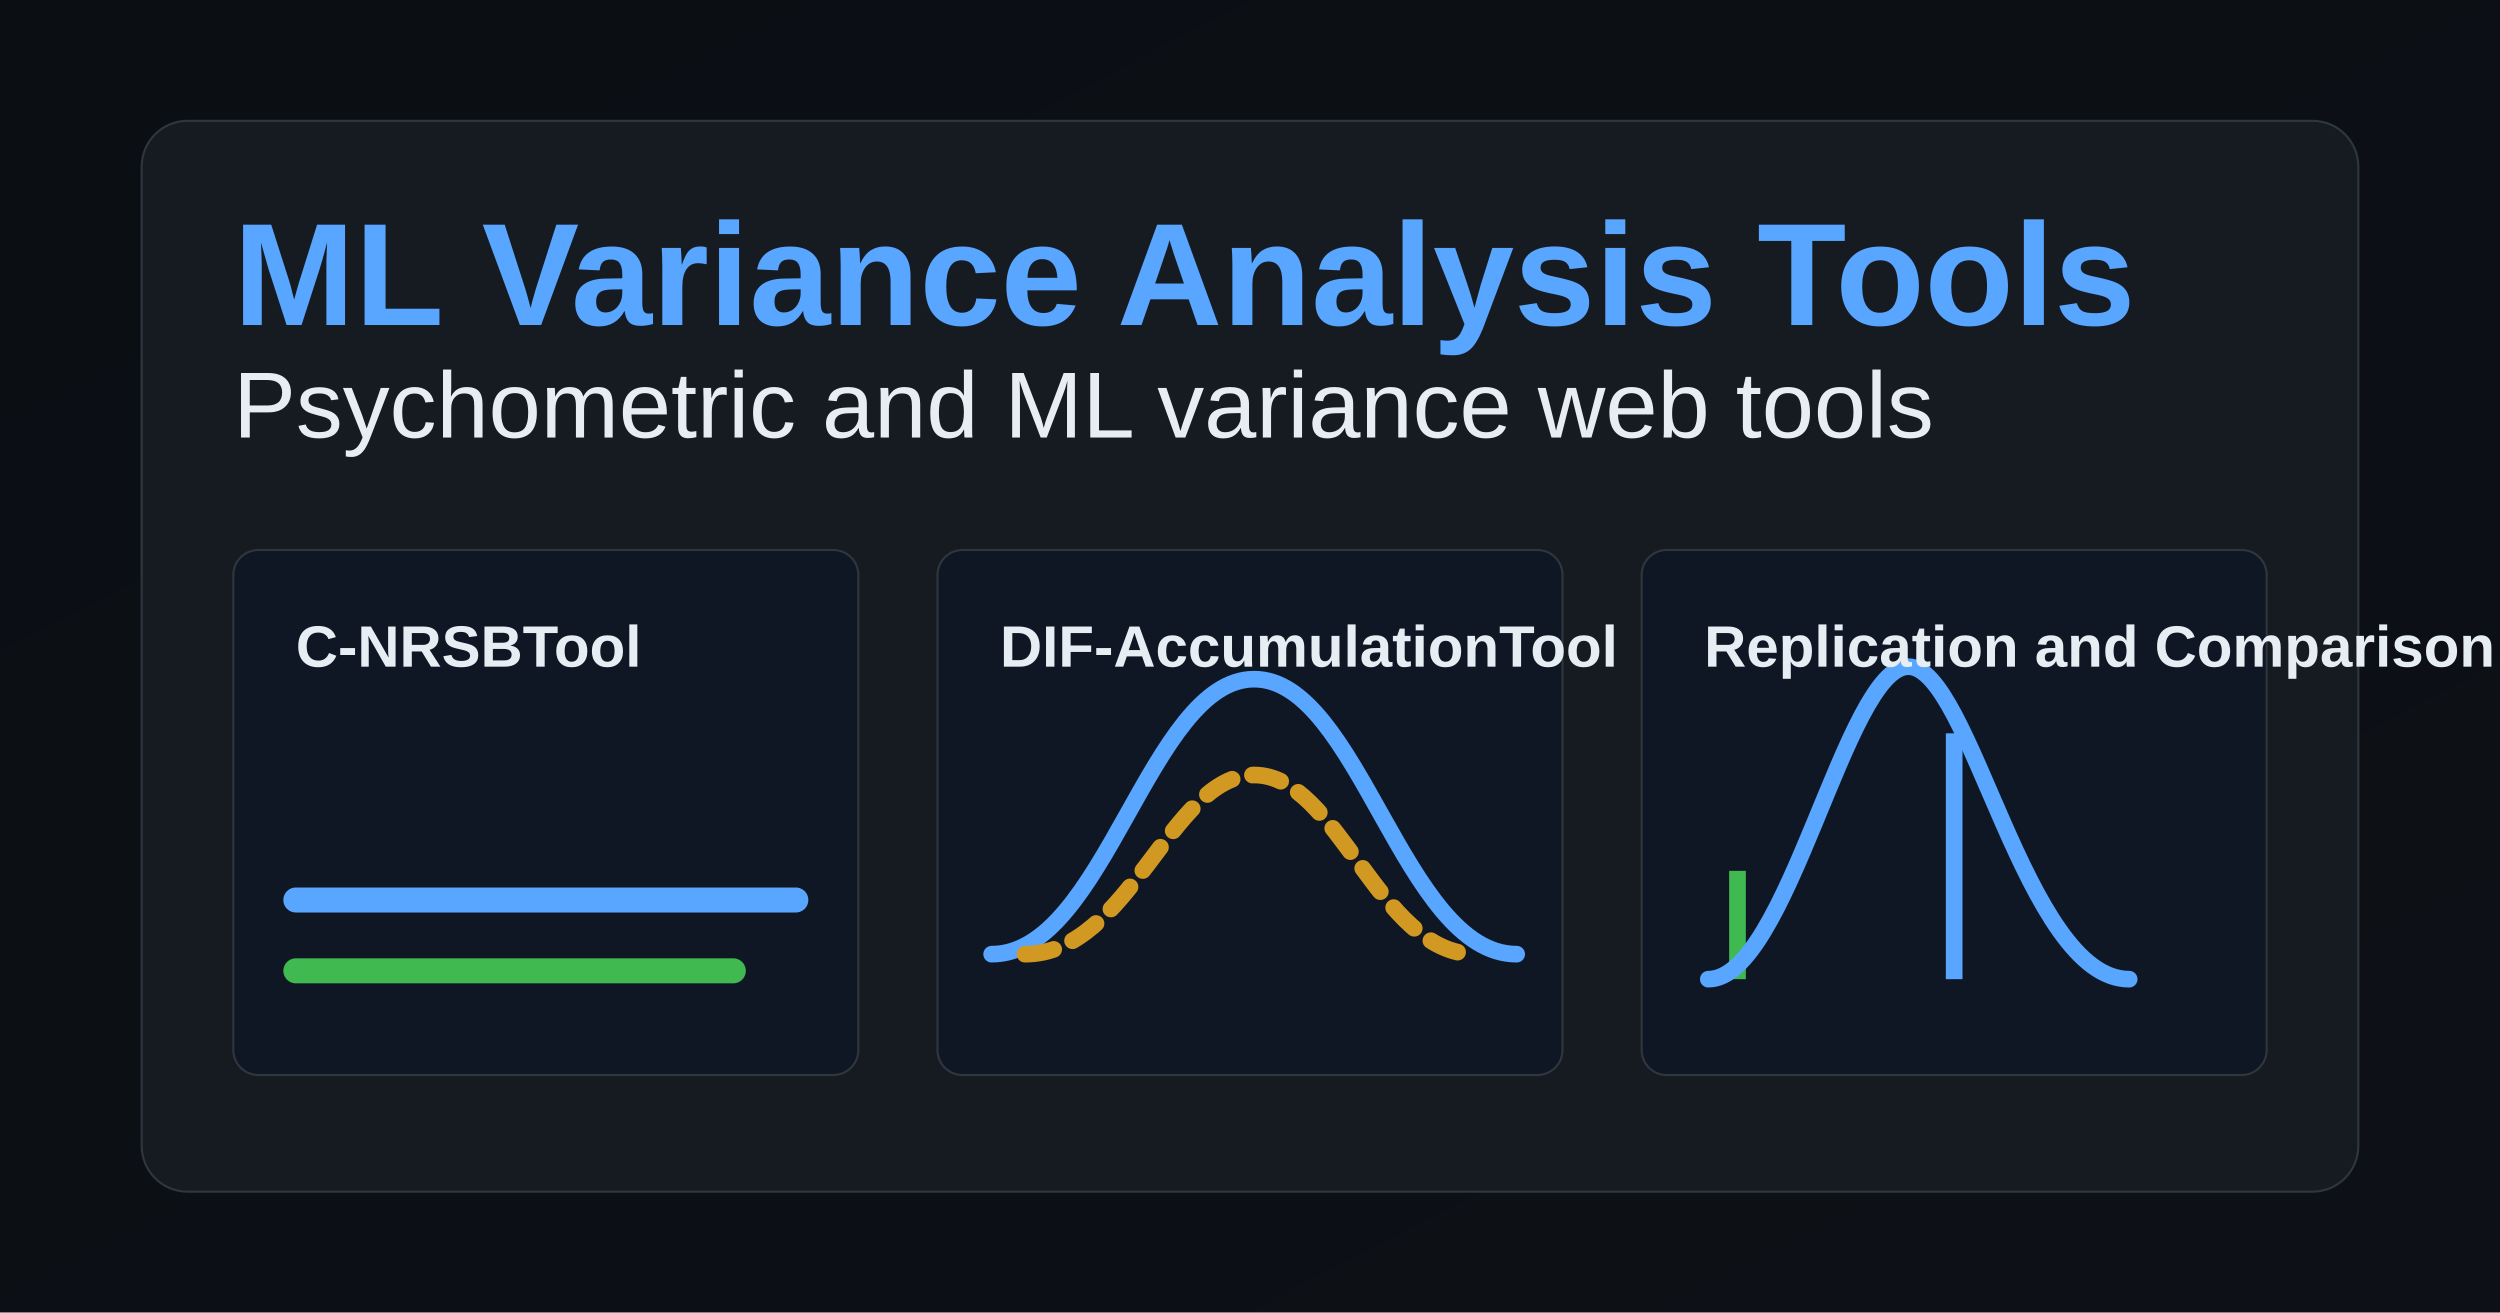
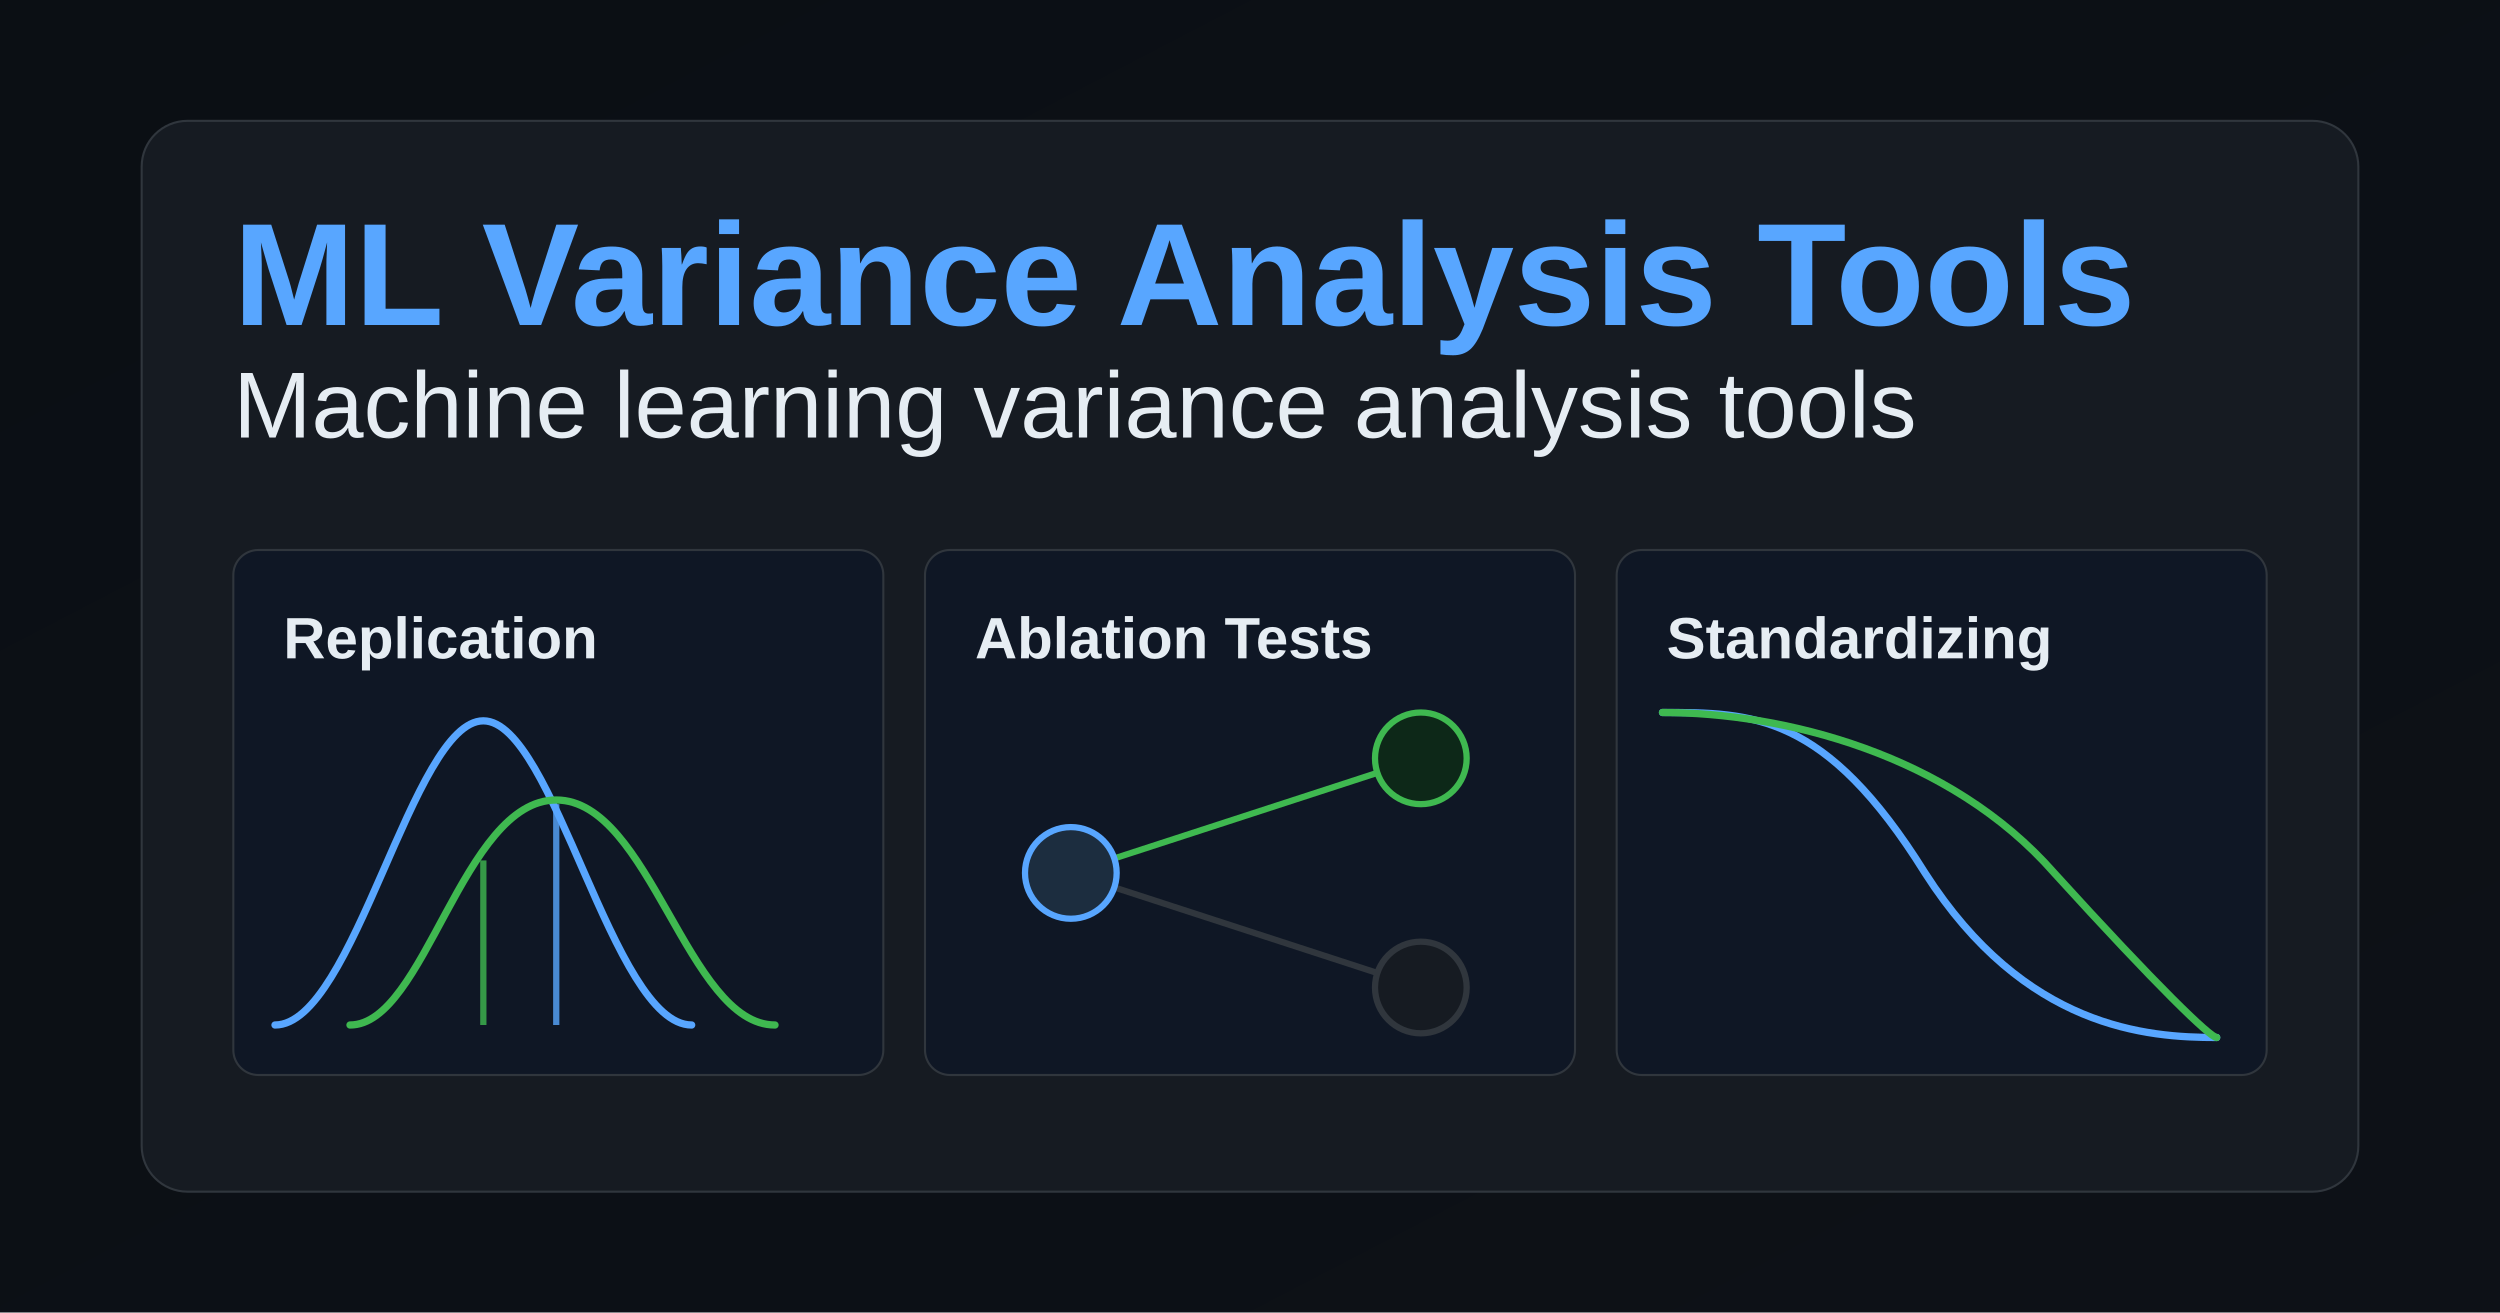
<svg xmlns="http://www.w3.org/2000/svg" width="1200" height="630" viewBox="0 0 1200 630" role="img" aria-label="ML Variance Analysis Tools social preview">
  <defs>
    <linearGradient id="bg" x1="0" y1="0" x2="1" y2="1">
      <stop offset="0%" stop-color="#0b0f14" />
      <stop offset="100%" stop-color="#0d1117" />
    </linearGradient>
  </defs>
  <rect width="1200" height="630" fill="url(#bg)" />
  <rect x="68" y="58" width="1064" height="514" rx="22" fill="#161b22" stroke="#30363d" />
  <text x="112" y="156" fill="#58a6ff" font-size="70" font-family="Segoe UI, Arial, sans-serif" font-weight="700">ML Variance Analysis Tools</text>
-   <text x="112" y="210" fill="#e6edf3" font-size="45" font-family="Segoe UI, Arial, sans-serif">Psychometric and ML variance web tools</text>
-   <rect x="112" y="264" width="300" height="252" rx="12" fill="#0f1725" stroke="#30363d" />
-   <rect x="450" y="264" width="300" height="252" rx="12" fill="#0f1725" stroke="#30363d" />
-   <rect x="788" y="264" width="300" height="252" rx="12" fill="#0f1725" stroke="#30363d" />
-   <line x1="142" y1="432" x2="382" y2="432" stroke="#58a6ff" stroke-width="12" stroke-linecap="round" />
-   <line x1="142" y1="466" x2="352" y2="466" stroke="#3fb950" stroke-width="12" stroke-linecap="round" />
-   <text x="142" y="320" fill="#e6edf3" font-size="28" font-family="Segoe UI, Arial, sans-serif" font-weight="700">C-NRSBTool</text>
-   <path d="M 476 458 C 530 458, 552 326, 602 326 C 652 326, 674 458, 728 458" fill="none" stroke="#58a6ff" stroke-width="8" stroke-linecap="round" />
-   <path d="M 492 458 C 542 458, 562 372, 602 372 C 642 372, 662 458, 708 458" fill="none" stroke="#d29922" stroke-width="8" stroke-linecap="round" stroke-dasharray="14 10" />
-   <text x="480" y="320" fill="#e6edf3" font-size="28" font-family="Segoe UI, Arial, sans-serif" font-weight="700">DIF-AccumulationTool</text>
-   <line x1="834" y1="470" x2="834" y2="418" stroke="#3fb950" stroke-width="8" />
-   <line x1="938" y1="470" x2="938" y2="352" stroke="#58a6ff" stroke-width="8" />
-   <path d="M 820 470 C 858 470, 886 320, 916 320 C 946 320, 972 470, 1022 470" fill="none" stroke="#58a6ff" stroke-width="8" stroke-linecap="round" />
-   <text x="818" y="320" fill="#e6edf3" font-size="28" font-family="Segoe UI, Arial, sans-serif" font-weight="700">Replication and Comparison</text>
+   <text x="112" y="210" fill="#e6edf3" font-size="45" font-family="Segoe UI, Arial, sans-serif">Machine learning variance analysis tools</text>
+   <g transform="translate(112,264)">
+     <rect x="0" y="0" width="312" height="252" rx="12" fill="#0f1725" stroke="#30363d" />
+     <text x="24" y="52" fill="#e6edf3" font-size="28" font-family="Segoe UI, Arial, sans-serif" font-weight="700">Replication</text>
+     <path d="M 20 228 C 58 228, 86 82, 120 82 C 154 82, 182 228, 220 228" fill="none" stroke="#58a6ff" stroke-width="3.5" stroke-linecap="round" />
+     <path d="M 56 228 C 92 228, 110 120, 155 120 C 200 120, 218 228, 260 228" fill="none" stroke="#3fb950" stroke-width="3.5" stroke-linecap="round" />
+     <line x1="120" y1="228" x2="120" y2="149" stroke="#3fb950" stroke-width="3" opacity="0.8" />
+     <line x1="155" y1="228" x2="155" y2="122" stroke="#58a6ff" stroke-width="3" opacity="0.8" />
+   </g>
+   <g transform="translate(444,264)">
+     <rect x="0" y="0" width="312" height="252" rx="12" fill="#0f1725" stroke="#30363d" />
+     <text x="24" y="52" fill="#e6edf3" font-size="28" font-family="Segoe UI, Arial, sans-serif" font-weight="700">Ablation Tests</text>
+     <line x1="91" y1="148" x2="217" y2="107" stroke="#3fb950" stroke-width="3" stroke-linecap="round" />
+     <line x1="91" y1="162" x2="217" y2="203" stroke="#30363d" stroke-width="3" stroke-linecap="round" />
+     <circle cx="238" cy="100" r="22" fill="#0d2818" stroke="#3fb950" stroke-width="3" />
+     <circle cx="238" cy="210" r="22" fill="#161b22" stroke="#30363d" stroke-width="3" />
+     <circle cx="70" cy="155" r="22" fill="#1c2d3f" stroke="#58a6ff" stroke-width="3" />
+   </g>
+   <g transform="translate(776,264)">
+     <rect x="0" y="0" width="312" height="252" rx="12" fill="#0f1725" stroke="#30363d" />
+     <text x="24" y="52" fill="#e6edf3" font-size="28" font-family="Segoe UI, Arial, sans-serif" font-weight="700">Standardizing</text>
+     <path d="M 22 78 C 65 78, 100 78, 148 155 C 196 230, 255 234, 288 234" fill="none" stroke="#58a6ff" stroke-width="3.5" stroke-linecap="round" />
+     <path d="M 22 78 C 80 78, 160 98, 210 155 C 260 210, 285 234, 288 234" fill="none" stroke="#3fb950" stroke-width="3.5" stroke-linecap="round" />
+   </g>
</svg>
